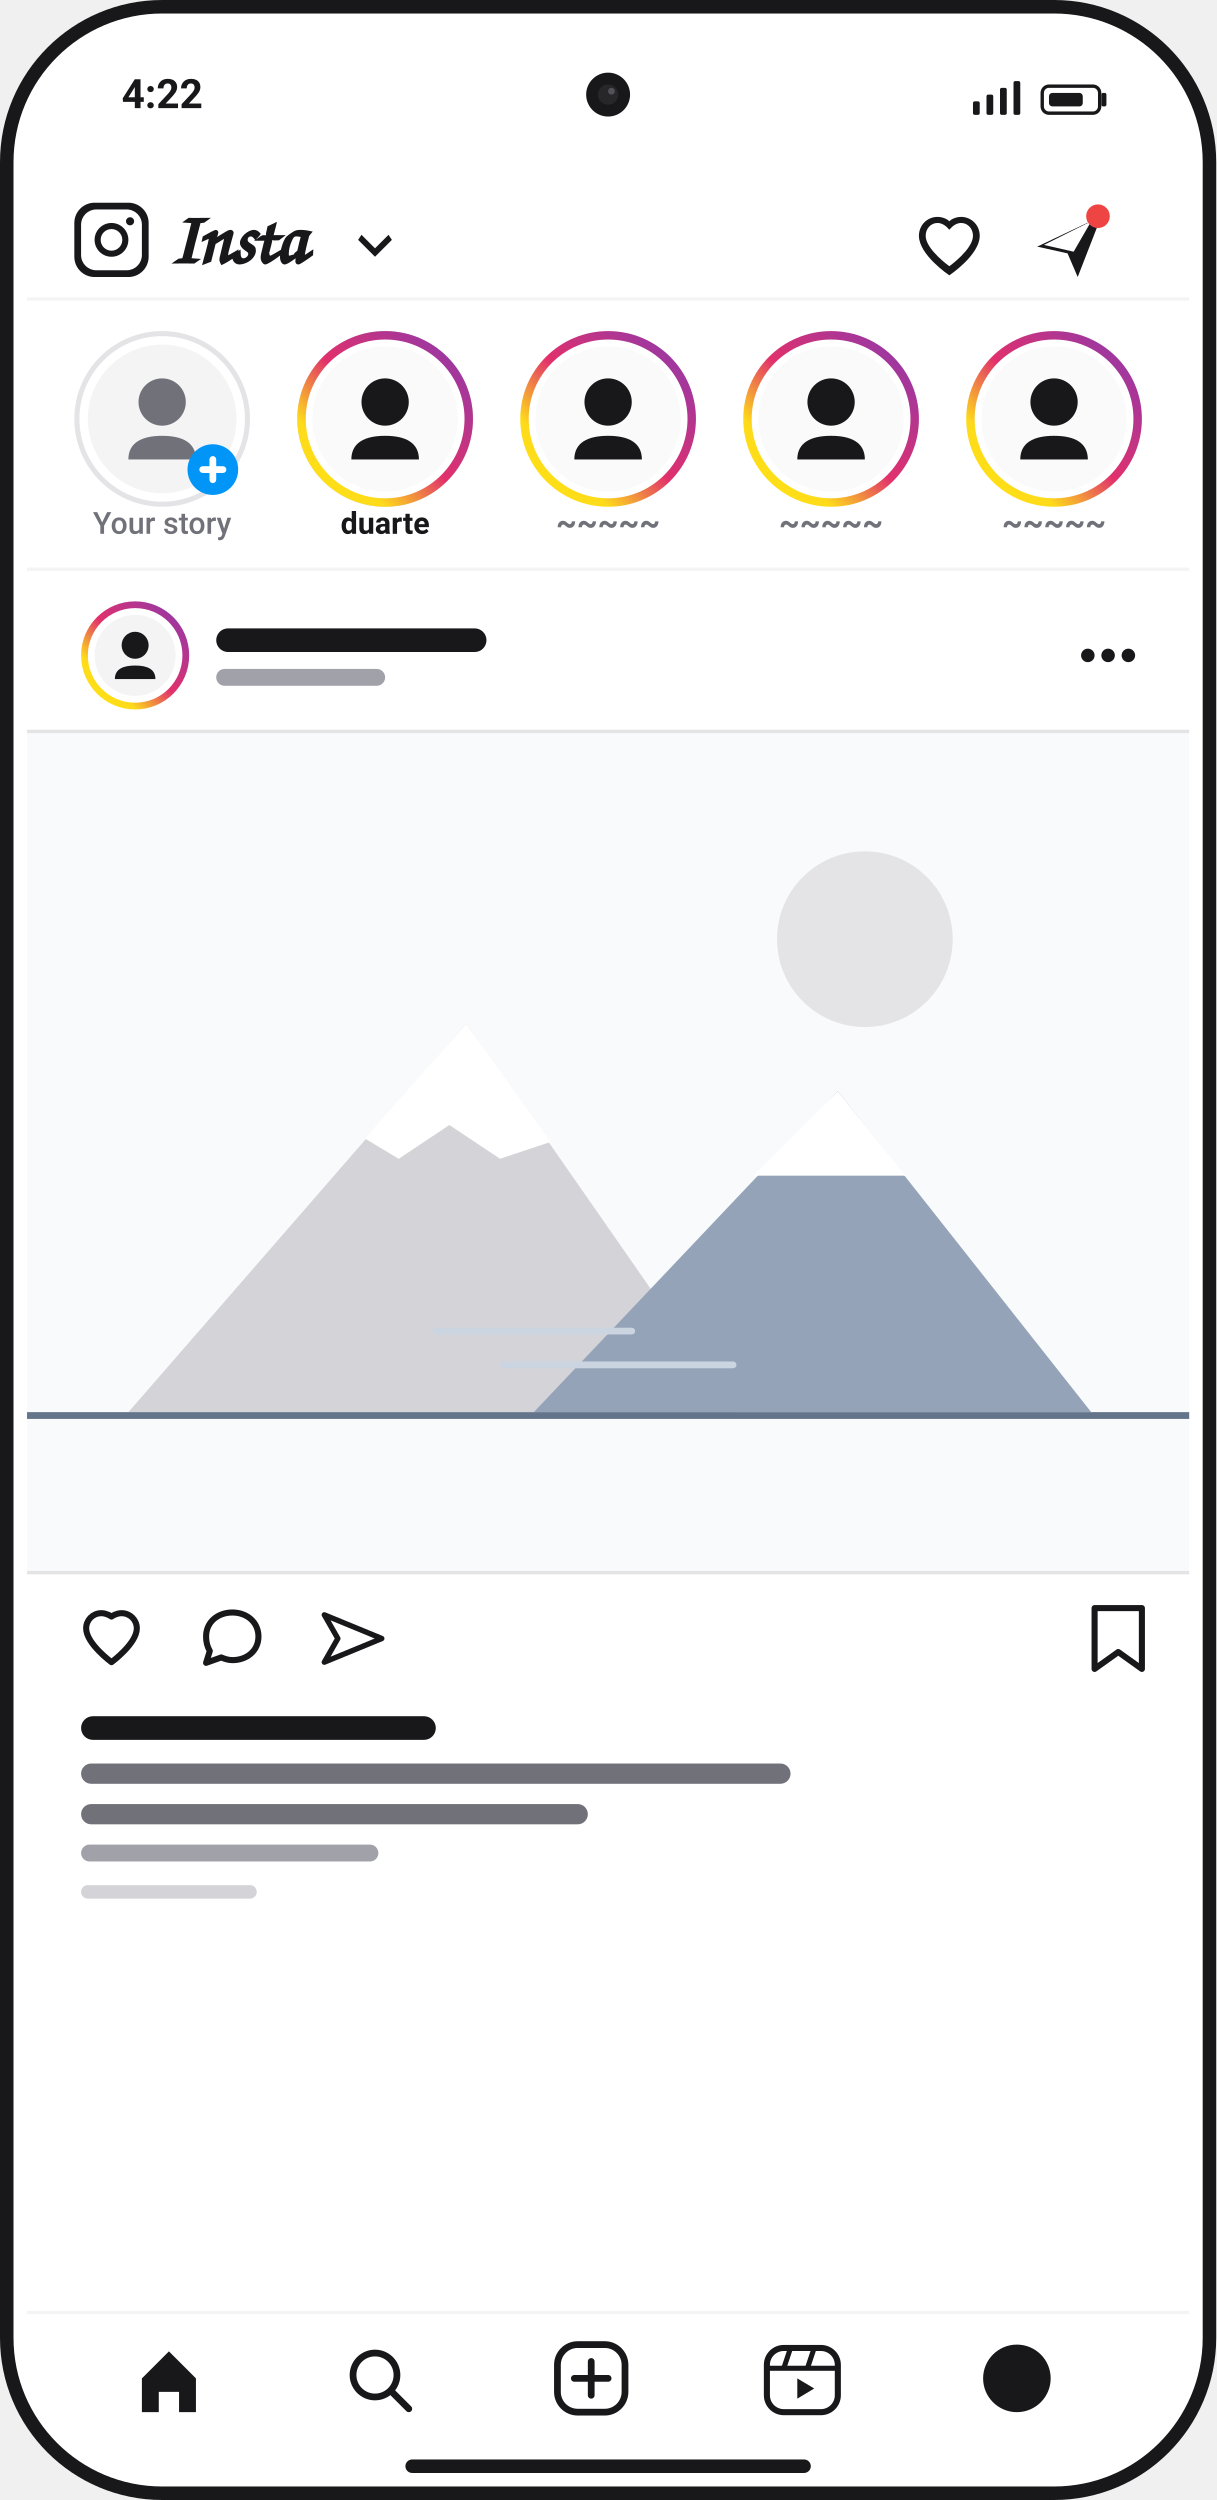
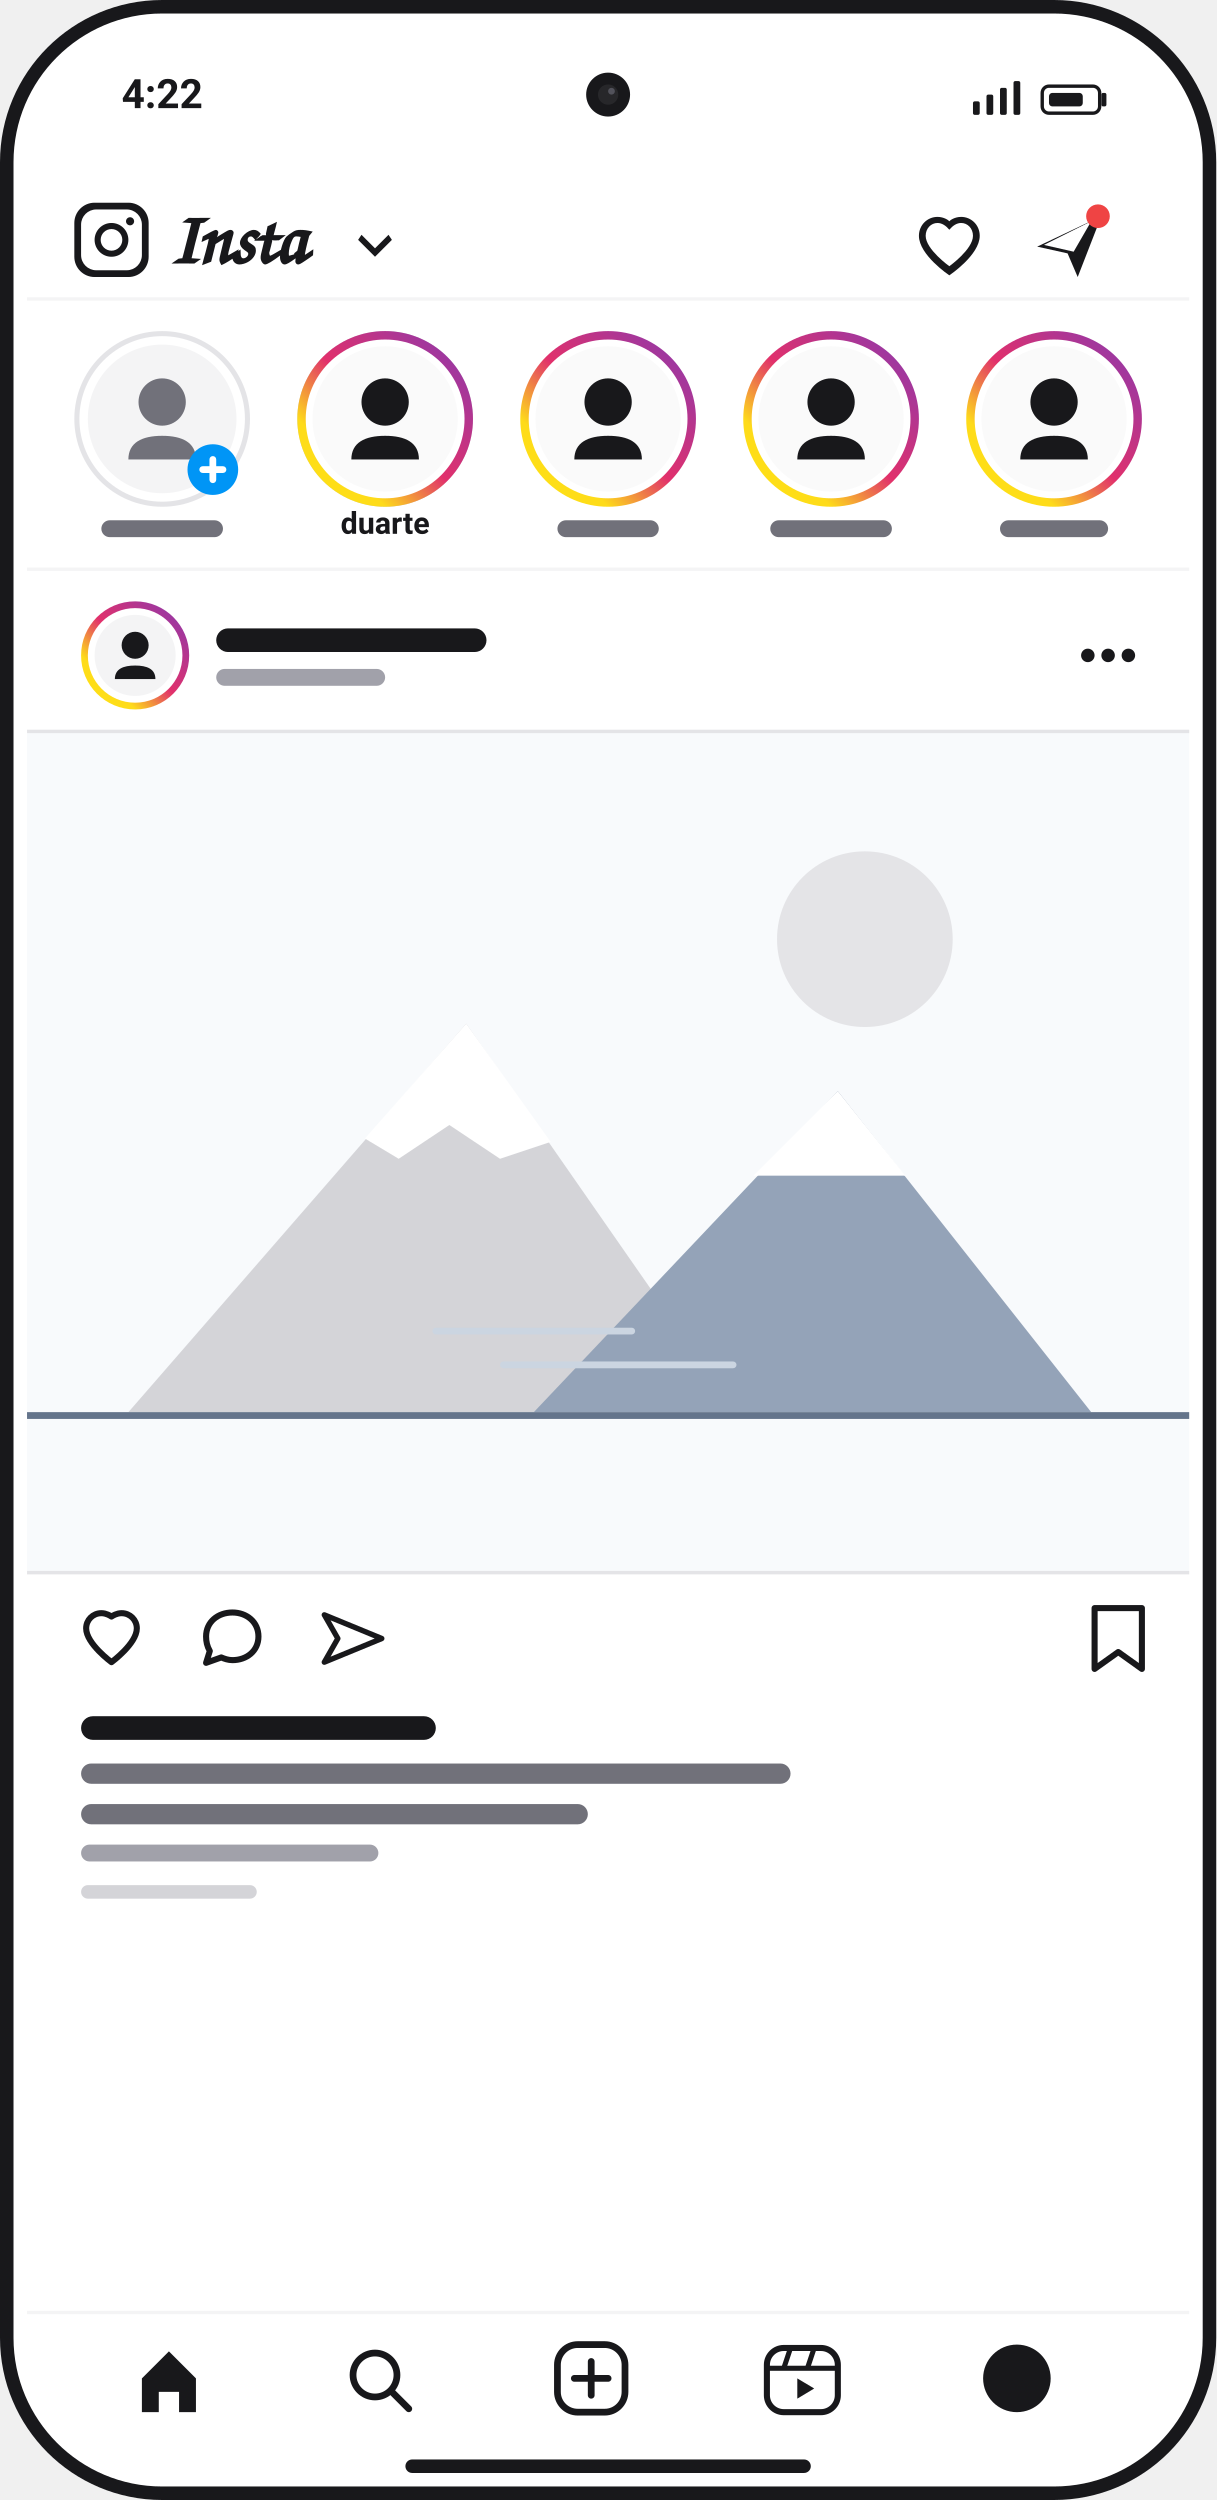
<svg xmlns="http://www.w3.org/2000/svg" viewBox="0 0 360 740" width="100%" height="100%">
  <defs>
    <linearGradient id="ig-gradient" x1="0%" y1="100%" x2="100%" y2="0%">
      <stop offset="0%" stop-color="#FEE411" />
      <stop offset="25%" stop-color="#FEDB1A" />
      <stop offset="50%" stop-color="#E1306C" />
      <stop offset="100%" stop-color="#833AB4" />
    </linearGradient>
    <linearGradient id="sunset-sky" x1="0%" y1="0%" x2="0%" y2="100%">
      <stop offset="0%" stop-color="#180B2B" />
      <stop offset="20%" stop-color="#311042" />
      <stop offset="38%" stop-color="#5B1647" />
      <stop offset="54%" stop-color="#9A2143" />
      <stop offset="68%" stop-color="#D94823" />
      <stop offset="82%" stop-color="#F59E0B" />
      <stop offset="94%" stop-color="#FDE047" />
      <stop offset="100%" stop-color="#FEF08A" />
    </linearGradient>
    <radialGradient id="sun-glow" cx="50%" cy="50%" r="50%">
      <stop offset="0%" stop-color="#FFFBEB" stop-opacity="1" />
      <stop offset="40%" stop-color="#FEF08A" stop-opacity="0.85" />
      <stop offset="70%" stop-color="#F59E0B" stop-opacity="0.35" />
      <stop offset="100%" stop-color="#F59E0B" stop-opacity="0" />
    </radialGradient>
    <clipPath id="screen-clip">
      <rect x="4" y="4" width="352" height="732" rx="44" />
    </clipPath>
    <clipPath id="photo-clip">
      <rect x="0" y="38" width="344" height="250" />
    </clipPath>
  </defs>
  <style>
    /*  */
    .sans { font-family: -apple-system, BlinkMacSystemFont, "Segoe UI", Roboto, Helvetica, Arial, sans-serif; }
    .script-title { font-family: cursive, sans-serif; font-weight: bold; }

    /* ======================================================== */
    /* MASTER 8.0-SECOND STORY BLOCK ANIMATION TIMELINE         */
    /* ======================================================== */

    /* 1. Finger pointer moves to Story 2 &amp; taps */
    @keyframes tapFinger {
      0% { opacity: 0; transform: translate(180px, 280px) scale(0.85); }
      10% { opacity: 1; transform: translate(150px, 200px) scale(1); }
      20% { opacity: 1; transform: translate(114px, 124px) scale(1); }
      24% { opacity: 1; transform: translate(114px, 124px) scale(0.82); }
      27% { opacity: 1; transform: translate(114px, 124px) scale(1); }
      30% { opacity: 1; transform: translate(120px, 138px) scale(0.9); }
      34% { opacity: 0; transform: translate(128px, 152px) scale(0.8); }
      100% { opacity: 0; transform: translate(180px, 280px) scale(0.85); }
    }

    /* 2. Story 2 Bubble Tactile Press Feedback */
    @keyframes story2Press {
      0%, 20% { transform: scale(1); }
      24% { transform: scale(0.92); }
      27% { transform: scale(1.05); }
      30% { transform: scale(1); }
      100% { transform: scale(1); }
    }

    /* 3. Tap Ripple Wave from Story 2 center */
    @keyframes tapRipple {
      0%, 20% { opacity: 0; transform: scale(0.2); }
      24% { opacity: 0.8; transform: scale(0.65); }
      29% { opacity: 0; transform: scale(2.2); }
      100% { opacity: 0; transform: scale(0.2); }
    }

    /* 4. Story Viewer Expansion, Instant Block &amp; Back to Feed */
    @keyframes storyViewerAnim {
      0%, 25% { opacity: 0; visibility: hidden; transform: scale(0.15); }
      26% { visibility: visible; opacity: 0.5; transform: scale(0.35); }
      30% { opacity: 1; transform: translate(0, 0) scale(1); visibility: visible; }
      35% { opacity: 1; transform: translate(0, 0) scale(1); visibility: visible; }
      37% { opacity: 0.85; transform: translate(30px, 10px) scale(0.88); }
      40% { opacity: 0; transform: translate(114px, 124px) scale(0.15); visibility: hidden; }
      100% { opacity: 0; transform: scale(0.15); visibility: hidden; }
    }

    /* 5. Big Center Blocked Badge Animation */
    @keyframes blockedBadgeAnim {
      0%, 28% { opacity: 0; transform: scale(0.3); visibility: hidden; }
      30% { visibility: visible; opacity: 1; transform: scale(1.15); }
      32% { opacity: 1; transform: scale(1); }
      35% { opacity: 1; transform: scale(1.05); }
      37% { opacity: 0.8; transform: scale(0.8); }
      40% { opacity: 0; transform: scale(0.3); visibility: hidden; }
      100% { opacity: 0; visibility: hidden; }
    }

    /* 6. Pulse shockwave expanding from blocked badge */
    @keyframes blockedPulseAnim {
      0%, 29% { opacity: 0; transform: scale(0.6); }
      31% { opacity: 0.9; transform: scale(1); }
      35% { opacity: 0; transform: scale(1.45); }
      100% { opacity: 0; transform: scale(0.6); }
    }

    /* 7. Story Ring transitions to viewed gray after instant block */
    @keyframes viewedRingAnim {
      0%, 35% { opacity: 1; }
      39% { opacity: 0; }
      94% { opacity: 0; }
      100% { opacity: 1; }
    }

    /* Equalizer in music sticker */
    @keyframes eqWave1 { 0%, 100% { height: 3px; } 50% { height: 11px; } }
    @keyframes eqWave2 { 0%, 100% { height: 10px; } 50% { height: 4px; } }
    @keyframes eqWave3 { 0%, 100% { height: 6px; } 50% { height: 12px; } }

    /* Class bindings */
    .anim-finger { animation: tapFinger 8s cubic-bezier(0.22, 1, 0.36, 1) infinite; }
    .anim-story2 { animation: story2Press 8s cubic-bezier(0.34, 1.56, 0.64, 1) infinite; transform-origin: 26px 26px; }
    .anim-ripple { animation: tapRipple 8s cubic-bezier(0, 0, 0.2, 1) infinite; transform-origin: 114px 124px; }
    .anim-viewer { animation: storyViewerAnim 8s cubic-bezier(0.25, 1, 0.5, 1) infinite; transform-origin: 114px 124px; }
    .anim-ring { animation: viewedRingAnim 8s ease-in-out infinite; }
    .anim-blocked-badge { animation: blockedBadgeAnim 8s cubic-bezier(0.34, 1.56, 0.64, 1) infinite; transform-origin: 0 0; }
    .anim-blocked-pulse { animation: blockedPulseAnim 8s ease-out infinite; transform-origin: 0 0; }
    .eq-1 { animation: eqWave1 0.8s ease-in-out infinite; }
    .eq-2 { animation: eqWave2 0.7s ease-in-out infinite; }
    .eq-3 { animation: eqWave3 0.9s ease-in-out infinite; }
    /*  */
  </style>
  <rect x="0" y="0" width="360" height="740" rx="48" fill="#18181B" />
  <rect x="4" y="4" width="352" height="732" rx="44" fill="#FFFFFF" />
  <g clip-path="url(#screen-clip)">
    <g id="base-feed">
      <g id="status-bar">
        <text x="36" y="32" fill="#18181B" font-size="12" font-weight="700" class="sans">4:22</text>
        <g transform="translate(288 24)">
          <rect x="0" y="6" width="2" height="4" fill="#18181B" rx="0.5" />
          <rect x="4" y="4" width="2" height="6" fill="#18181B" rx="0.5" />
          <rect x="8" y="2" width="2" height="8" fill="#18181B" rx="0.5" />
          <rect x="12" y="0" width="2" height="10" fill="#18181B" rx="0.5" />
          <rect x="20" y="1" width="18" height="9" rx="2.5" fill="#18181B" />
          <rect x="21" y="2" width="16" height="7" rx="1.5" fill="#FFFFFF" />
          <rect x="22.5" y="3.5" width="10" height="4" rx="1" fill="#18181B" />
          <rect x="38" y="3.5" width="1.5" height="4" rx="0.5" fill="#18181B" />
        </g>
      </g>
      <g id="ig-header" transform="translate(8 48)">
        <g transform="translate(14 10)">
          <rect x="0" y="2" width="22" height="22" rx="6" fill="#18181B" />
          <rect x="2" y="4" width="18" height="18" rx="4.5" fill="#FFFFFF" />
          <circle cx="11" cy="13" r="5" fill="#18181B" />
          <circle cx="11" cy="13" r="3.2" fill="#FFFFFF" />
          <circle cx="16.5" cy="7.5" r="1.2" fill="#18181B" />
          <text x="28" y="20" fill="#18181B" font-size="22" class="script-title" letter-spacing="-0.3">Insta</text>
          <polygon points="84 13 89 18 94 13 93 11.5 89 15.5 85 11.5" fill="#18181B" />
        </g>
        <g transform="translate(262 14)">
          <path d="M 11 19.5 C 11 19.5 2 13.5 2 7.8 C 2 4.6 4.5 2.2 7.5 2.2 C 9.4 2.2 10.8 3.2 11 3.5 C 11.2 3.2 12.6 2.2 14.5 2.2 C 17.5 2.2 20 4.6 20 7.8 C 20 13.5 11 19.5 11 19.5 Z" fill="#18181B" />
          <path d="M 11 16.8 C 11 16.8 4 11.8 4 7.8 C 4 5.6 5.6 4 7.5 4 C 8.8 4 10 4.8 11 6 C 12 4.8 13.2 4 14.5 4 C 16.4 4 18 5.6 18 7.8 C 18 11.8 11 16.8 11 16.8 Z" fill="#FFFFFF" />
        </g>
        <g transform="translate(298 14)">
          <polygon points="1 11 20 2 13 20 10 13" fill="#18181B" />
          <polygon points="3 10.5 17 3.5 11.8 12.5" fill="#FFFFFF" />
          <circle cx="19" cy="2" r="3.5" fill="#EF4444" />
        </g>
        <rect x="0" y="40" width="344" height="1" fill="#F4F4F5" />
      </g>
      <g id="stories-tray" transform="translate(8 98)">
        <g transform="translate(14 0)">
          <circle cx="26" cy="26" r="26" fill="#E4E4E7" />
          <circle cx="26" cy="26" r="24.5" fill="#FFFFFF" />
          <circle cx="26" cy="26" r="22" fill="#F4F4F5" />
          <circle cx="26" cy="21" r="7" fill="#71717A" />
          <path d="M 16 38 C 16 33 20 31 26 31 C 32 31 36 33 36 38 Z" fill="#71717A" />
          <circle cx="41" cy="41" r="7.5" fill="#0095F6" />
          <rect x="40" y="37" width="2" height="8" rx="1" fill="#FFFFFF" />
          <rect x="37" y="40" width="8" height="2" rx="1" fill="#FFFFFF" />
-           <text x="26" y="60" fill="#71717A" font-size="9" font-weight="500" text-anchor="middle" class="sans">Your story</text>
+           <rect x="8" y="56" width="36" height="5" rx="2.5" fill="#71717A" />
        </g>
        <g transform="translate(80 0)">
          <g class="anim-story2">
            <circle cx="26" cy="26" r="26" fill="#D4D4D8" />
            <circle cx="26" cy="26" r="26" fill="url(#ig-gradient)" class="anim-ring" />
            <circle cx="26" cy="26" r="23.5" fill="#FFFFFF" />
            <circle cx="26" cy="26" r="21.5" fill="#FAFAFA" />
            <circle cx="26" cy="21" r="7" fill="#18181B" />
            <path d="M 16 38 C 16 33 20 31 26 31 C 32 31 36 33 36 38 Z" fill="#18181B" />
          </g>
          <text x="26" y="60" fill="#18181B" font-size="9" font-weight="600" text-anchor="middle" class="sans">duarte</text>
        </g>
        <g transform="translate(146 0)">
          <circle cx="26" cy="26" r="26" fill="url(#ig-gradient)" />
          <circle cx="26" cy="26" r="23.5" fill="#FFFFFF" />
          <circle cx="26" cy="26" r="21.5" fill="#FAFAFA" />
          <circle cx="26" cy="21" r="7" fill="#18181B" />
          <path d="M 16 38 C 16 33 20 31 26 31 C 32 31 36 33 36 38 Z" fill="#18181B" />
-           <text x="26" y="60" fill="#71717A" font-size="9.5" font-weight="600" text-anchor="middle" class="sans">~~~~~</text>
+           <rect x="11" y="56" width="30" height="5" rx="2.5" fill="#71717A" />
        </g>
        <g transform="translate(212 0)">
          <circle cx="26" cy="26" r="26" fill="url(#ig-gradient)" />
          <circle cx="26" cy="26" r="23.5" fill="#FFFFFF" />
          <circle cx="26" cy="26" r="21.5" fill="#FAFAFA" />
          <circle cx="26" cy="21" r="7" fill="#18181B" />
          <path d="M 16 38 C 16 33 20 31 26 31 C 32 31 36 33 36 38 Z" fill="#18181B" />
-           <text x="26" y="60" fill="#71717A" font-size="9.5" font-weight="600" text-anchor="middle" class="sans">~~~~~</text>
+           <rect x="8" y="56" width="36" height="5" rx="2.5" fill="#71717A" />
        </g>
        <g transform="translate(278 0)">
          <circle cx="26" cy="26" r="26" fill="url(#ig-gradient)" />
          <circle cx="26" cy="26" r="23.5" fill="#FFFFFF" />
          <circle cx="26" cy="26" r="21.5" fill="#FAFAFA" />
          <circle cx="26" cy="21" r="7" fill="#18181B" />
          <path d="M 16 38 C 16 33 20 31 26 31 C 32 31 36 33 36 38 Z" fill="#18181B" />
-           <text x="26" y="60" fill="#71717A" font-size="9.5" font-weight="600" text-anchor="middle" class="sans">~~~~~</text>
+           <rect x="10" y="56" width="32" height="5" rx="2.5" fill="#71717A" />
        </g>
        <rect x="0" y="70" width="344" height="1" fill="#F4F4F5" />
      </g>
      <g id="feed-post" transform="translate(8 178)">
        <g transform="translate(16 0)">
          <circle cx="16" cy="16" r="16" fill="url(#ig-gradient)" />
          <circle cx="16" cy="16" r="14" fill="#FFFFFF" />
          <circle cx="16" cy="16" r="12" fill="#F4F4F5" />
          <circle cx="16" cy="13" r="4" fill="#18181B" />
          <path d="M 10 23 C 10 20 12.5 19 16 19 C 19.5 19 22 20 22 23 Z" fill="#18181B" />
          <rect x="40" y="8" width="80" height="7" rx="3.5" fill="#18181B" />
          <rect x="40" y="20" width="50" height="5" rx="2.5" fill="#A1A1AA" />
          <circle cx="298" cy="16" r="2" fill="#18181B" />
          <circle cx="304" cy="16" r="2" fill="#18181B" />
          <circle cx="310" cy="16" r="2" fill="#18181B" />
        </g>
        <g clip-path="url(#photo-clip)">
          <rect x="0" y="38" width="344" height="250" fill="#F8FAFC" />
          <rect x="0" y="38" width="344" height="1" fill="#E4E4E7" />
          <rect x="0" y="287" width="344" height="1" fill="#E4E4E7" />
          <circle cx="248" cy="100" r="26" fill="#E4E4E7" />
          <polygon points="30 240 130 125 210 240" fill="#D4D4D8" />
          <polygon points="100 159 130 125 155 160 140 165 125 155 110 165" fill="#FFFFFF" />
          <polygon points="150 240 240 145 315 240" fill="#94A3B8" />
          <polygon points="215 170 240 145 260 170" fill="#FFFFFF" />
          <rect x="0" y="240" width="344" height="2" fill="#64748B" />
          <rect x="120" y="215" width="60" height="2" rx="1" fill="#CBD5E1" />
          <rect x="140" y="225" width="70" height="2" rx="1" fill="#CBD5E1" />
        </g>
        <g transform="translate(16 298)">
          <path d="M 9 16 C 9 16 1.5 10.5 1.5 6 C 1.5 3.5 3.5 1.5 6 1.5 C 7.5 1.5 8.7 2.3 9 2.5 C 9.3 2.3 10.5 1.5 12 1.5 C 14.5 1.5 16.5 3.5 16.5 6 C 16.5 10.5 9 16 9 16 Z" fill="none" stroke="#18181B" stroke-width="1.8" stroke-linejoin="round" />
          <path d="M 37 8.4 C 37 4.1 40.5 1.3 44.8 1.3 C 49 1.3 52.5 4.1 52.5 8.4 C 52.5 12.7 49 15.4 44.8 15.4 C 43.6 15.4 42.4 15 41.5 14.6 L 37 16.2 L 38.1 12.7 C 37.3 11.3 37 9.9 37 8.4 Z" fill="none" stroke="#18181B" stroke-width="1.8" stroke-linejoin="round" />
          <polygon points="72 2 89 9 72 16 76 9" fill="none" stroke="#18181B" stroke-width="1.6" stroke-linejoin="round" />
          <polygon points="300 0 314 0 314 18 307 13 300 18" fill="none" stroke="#18181B" stroke-width="1.8" stroke-linejoin="round" />
        </g>
        <g transform="translate(16 330)">
          <rect x="0" y="0" width="105" height="7" rx="3.5" fill="#18181B" />
          <rect x="0" y="14" width="210" height="6" rx="3" fill="#71717A" />
          <rect x="0" y="26" width="150" height="6" rx="3" fill="#71717A" />
          <rect x="0" y="38" width="88" height="5" rx="2.5" fill="#A1A1AA" />
          <rect x="0" y="50" width="52" height="4" rx="2" fill="#D4D4D8" />
        </g>
      </g>
      <g id="bottom-nav" transform="translate(8 684)">
        <rect x="0" y="0" width="344" height="1" fill="#F4F4F5" />
        <g transform="translate(32 10)">
          <path d="M 2 10 L 10 2 L 18 10 L 18 20 L 13 20 L 13 14 L 7 14 L 7 20 L 2 20 Z" fill="#18181B" />
        </g>
        <g transform="translate(94 10)">
          <circle cx="9" cy="9" r="6.5" fill="none" stroke="#18181B" stroke-width="2" />
          <line x1="14" y1="14" x2="19" y2="19" stroke="#18181B" stroke-width="2" stroke-linecap="round" />
        </g>
        <g transform="translate(157 10)">
          <rect x="0" y="0" width="20" height="20" rx="6" fill="none" stroke="#18181B" stroke-width="2" />
          <line x1="10" y1="5" x2="10" y2="15" stroke="#18181B" stroke-width="2" stroke-linecap="round" />
          <line x1="5" y1="10" x2="15" y2="10" stroke="#18181B" stroke-width="2" stroke-linecap="round" />
        </g>
        <g transform="translate(219 10)">
          <rect x="0" y="1" width="21" height="19" rx="5" fill="none" stroke="#18181B" stroke-width="1.8" />
          <line x1="0" y1="7" x2="21" y2="7" stroke="#18181B" stroke-width="1.5" />
          <line x1="7" y1="1" x2="5" y2="7" stroke="#18181B" stroke-width="1.5" />
          <line x1="14" y1="1" x2="12" y2="7" stroke="#18181B" stroke-width="1.5" />
          <polygon points="9 10 14 13 9 16" fill="#18181B" />
        </g>
        <g transform="translate(283 10)">
          <circle cx="10" cy="10" r="10" fill="#18181B" />
          <circle cx="10" cy="8.5" fill="#FFFFFF" />
          <circle cx="10" cy="8" r="3" fill="#18181B" />
          <path d="M 5 16 C 5 13 7 12 10 12 C 13 12 15 13 15 16 Z" fill="#18181B" />
        </g>
        <rect x="112" y="44" width="120" height="4" rx="2" fill="#18181B" />
      </g>
    </g>
    <circle cx="114" cy="124" r="26" fill="#E1306C" opacity="0" class="anim-ripple" />
    <g id="story-viewer" transform="translate(0 800)" opacity="0" class="anim-viewer">
      <rect x="0" y="0" width="360" height="740" fill="url(#sunset-sky)" />
      <circle cx="235" cy="340" r="80" fill="url(#sun-glow)" />
      <circle cx="235" cy="340" r="34" fill="#FFFBEB" />
      <polygon points="-20 620 110 460 250 620" fill="#311042" fill-opacity="0.95" />
      <polygon points="130 620 255 490 380 620" fill="#1F082F" fill-opacity="0.95" />
      <path d="M 360 160 Q 240 200 190 280 Q 250 250 360 230 Z" fill="#0D0318" fill-opacity="0.85" />
      <path d="M 360 210 Q 230 260 170 360 Q 240 330 360 300 Z" fill="#0D0318" fill-opacity="0.9" />
      <line x1="175" y1="460" x2="285" y2="460" stroke="#FDE047" stroke-width="2" stroke-opacity="0.6" />
      <line x1="195" y1="468" x2="275" y2="468" stroke="#FDE047" stroke-width="1.8" stroke-opacity="0.5" />
      <g id="story-progress-bars" transform="translate(0 48)">
        <rect x="20" y="0" width="103" height="2.5" rx="1.25" fill="#FFFFFF" fill-opacity="0.35" />
        <rect x="20" y="0" width="12" height="2.5" rx="1.25" fill="#FFFFFF" />
        <rect x="128.5" y="0" width="103" height="2.5" rx="1.25" fill="#FFFFFF" fill-opacity="0.35" />
        <rect x="237" y="0" width="103" height="2.5" rx="1.25" fill="#FFFFFF" fill-opacity="0.35" />
      </g>
      <g id="story-header" transform="translate(20 58)">
        <circle cx="16" cy="16" r="16" fill="url(#ig-gradient)" />
        <circle cx="16" cy="16" r="14.5" fill="#FFFFFF" />
        <circle cx="16" cy="16" r="13" fill="#F4F4F5" />
        <circle cx="16" cy="13" r="4.5" fill="#18181B" />
        <path d="M 9 23 C 9 19 12 18 16 18 C 20 18 23 19 23 23 Z" fill="#18181B" />
        <text x="38" y="14" fill="#FFFFFF" font-size="12" font-weight="700" class="sans">duarte</text>
-         <text x="88" y="14" fill="#FFFFFF" fill-opacity="0.75" font-size="11" font-weight="400" class="sans">3h</text>
+         <rect x="88" y="9.5" width="16" height="5" rx="2.5" fill="#FFFFFF" fill-opacity="0.75" />
        <rect x="38" y="21" width="60" height="5" rx="2.5" fill="#FFFFFF" fill-opacity="0.75" />
        <circle cx="274" cy="16" r="2" fill="#FFFFFF" />
        <circle cx="280" cy="16" r="2" fill="#FFFFFF" />
        <circle cx="286" cy="16" r="2" fill="#FFFFFF" />
        <polygon points="307 10 309 8 314 13 319 8 321 10 316 15 321 20 319 22 314 17 309 22 307 20 312 15" fill="#FFFFFF" />
      </g>
      <g transform="translate(24 122) rotate(-3)">
        <rect x="0" y="0" width="112" height="28" rx="14" fill="#FFFFFF" fill-opacity="0.22" />
        <rect x="0" y="0" width="112" height="28" rx="14" fill="none" stroke="#FFFFFF" stroke-opacity="0.35" stroke-width="0.8" />
        <circle cx="16" cy="14" r="4" fill="#EF4444" />
        <circle cx="16" cy="14" r="1.8" fill="#FFFFFF" />
        <rect x="28" y="11.5" width="70" height="5" rx="2.5" fill="#FFFFFF" fill-opacity="0.85" />
      </g>
      <g transform="translate(24 162) rotate(1.5)">
        <rect x="0" y="0" width="118" height="26" rx="13" fill="#000000" fill-opacity="0.45" />
        <rect x="0" y="0" width="118" height="26" rx="13" fill="none" stroke="#FFFFFF" stroke-opacity="0.25" stroke-width="0.8" />
        <rect x="4" y="4" width="18" height="18" rx="4" fill="#EC4899" />
        <circle cx="13" cy="15" r="2.5" fill="#FFFFFF" />
        <rect x="14" y="8" width="1.5" height="7" fill="#FFFFFF" />
        <polygon points="15.5 8 19 10 19 8.5 15.5 7" fill="#FFFFFF" />
        <rect x="28" y="10.5" width="50" height="5" rx="2.5" fill="#FFFFFF" fill-opacity="0.85" />
        <g transform="translate(88 7)">
          <rect x="0" y="0" width="2" height="6" rx="1" fill="#FFFFFF" class="eq-1" />
          <rect x="4" y="0" width="2" height="10" rx="1" fill="#FFFFFF" class="eq-2" />
          <rect x="8" y="0" width="2" height="4" rx="1" fill="#FFFFFF" class="eq-3" />
          <rect x="12" y="0" width="2" height="8" rx="1" fill="#FFFFFF" class="eq-1" />
          <rect x="16" y="0" width="2" height="5" rx="1" fill="#FFFFFF" class="eq-2" />
        </g>
      </g>
      <g transform="translate(180 360)">
        <g id="scrolless-blocked-indicator" opacity="0" class="anim-blocked-badge">
          <circle cx="0" cy="0" r="70" fill="#EF4444" fill-opacity="0.22" />
          <circle cx="0" cy="0" r="54" fill="none" stroke="#EF4444" stroke-width="2" stroke-opacity="0.75" class="anim-blocked-pulse" />
          <circle cx="0" cy="0" r="48" fill="#18181B" fill-opacity="0.95" stroke="#EF4444" stroke-width="2" stroke-opacity="0.5" />
          <circle cx="0" cy="0" r="44" fill="none" stroke="#FFFFFF" stroke-opacity="0.08" stroke-width="1" />
          <circle cx="0" cy="0" r="22" fill="none" stroke="#EF4444" stroke-width="4.5" />
          <line x1="-15.5" y1="-15.5" x2="15.5" y2="15.5" stroke="#EF4444" stroke-width="4.5" stroke-linecap="round" />
        </g>
      </g>
      <g id="story-footer" transform="translate(20 672)">
        <rect x="0" y="0" width="228" height="44" rx="22" fill="#000000" fill-opacity="0.35" />
        <rect x="0" y="0" width="228" height="44" rx="22" fill="none" stroke="#FFFFFF" stroke-opacity="0.35" stroke-width="1" />
        <rect x="20" y="19.5" width="92" height="5" rx="2.5" fill="#FFFFFF" fill-opacity="0.6" />
        <g transform="translate(242 8)">
          <path d="M 11 19.5 C 11 19.5 2 13.5 2 7.8 C 2 4.6 4.5 2.2 7.5 2.2 C 9.4 2.2 10.8 3.2 11 3.5 C 11.2 3.2 12.6 2.2 14.5 2.2 C 17.5 2.2 20 4.6 20 7.8 C 20 13.5 11 19.5 11 19.5 Z" fill="#FFFFFF" />
          <path d="M 11 16.8 C 11 16.8 4 11.8 4 7.8 C 4 5.6 5.6 4 7.5 4 C 8.8 4 10 4.8 11 6 C 12 4.8 13.2 4 14.5 4 C 16.4 4 18 5.6 18 7.8 C 18 11.8 11 16.8 11 16.8 Z" fill="#130724" />
        </g>
        <g transform="translate(282 8)">
          <polygon points="1 11 20 2 13 20 10 13" fill="#FFFFFF" />
          <polygon points="3 10.5 17 3.5 11.8 12.5" fill="#130724" />
        </g>
      </g>
      <rect x="120" y="722" width="120" height="4" rx="2" fill="#FFFFFF" />
    </g>
    <g id="touch-cursor" transform="translate(0 900)" opacity="0" class="anim-finger">
      <circle cx="0" cy="0" r="28" fill="#E1306C" opacity="0.3" />
      <circle cx="0" cy="0" r="14" fill="#E1306C" opacity="0.2" />
      <path d="M 0 0 C -6 -6 -12 -2 -14 4 C -16 10 -8 16 -2 18 L 16 54 C 20 62 32 64 38 58 L 50 46 C 56 40 54 28 46 24 L 18 8 C 12 2 6 -2 0 0 Z" fill="#18181B" transform="translate(4 4)" />
      <path d="M 0 0 C -4 -4 -9 -1 -11 3 C -13 8 -6 13 -1 15 L 17 51 C 20 57 29 59 34 54 L 46 42 C 51 37 49 28 42 24 L 16 8 C 11 3 5 0 0 0 Z" fill="#FFFFFF" transform="translate(5 5)" />
      <circle cx="0" cy="0" r="14" fill="#18181B" />
      <circle cx="0" cy="0" r="11" fill="#FFFFFF" />
      <circle cx="0" cy="0" r="4.5" fill="#E1306C" />
    </g>
    <g id="hardware-overlay">
      <circle cx="180" cy="28" r="6.5" fill="#18181B" />
      <circle cx="180" cy="28" r="3" fill="#27272A" />
      <circle cx="181" cy="27" r="1" fill="#52525B" />
    </g>
  </g>
</svg>
